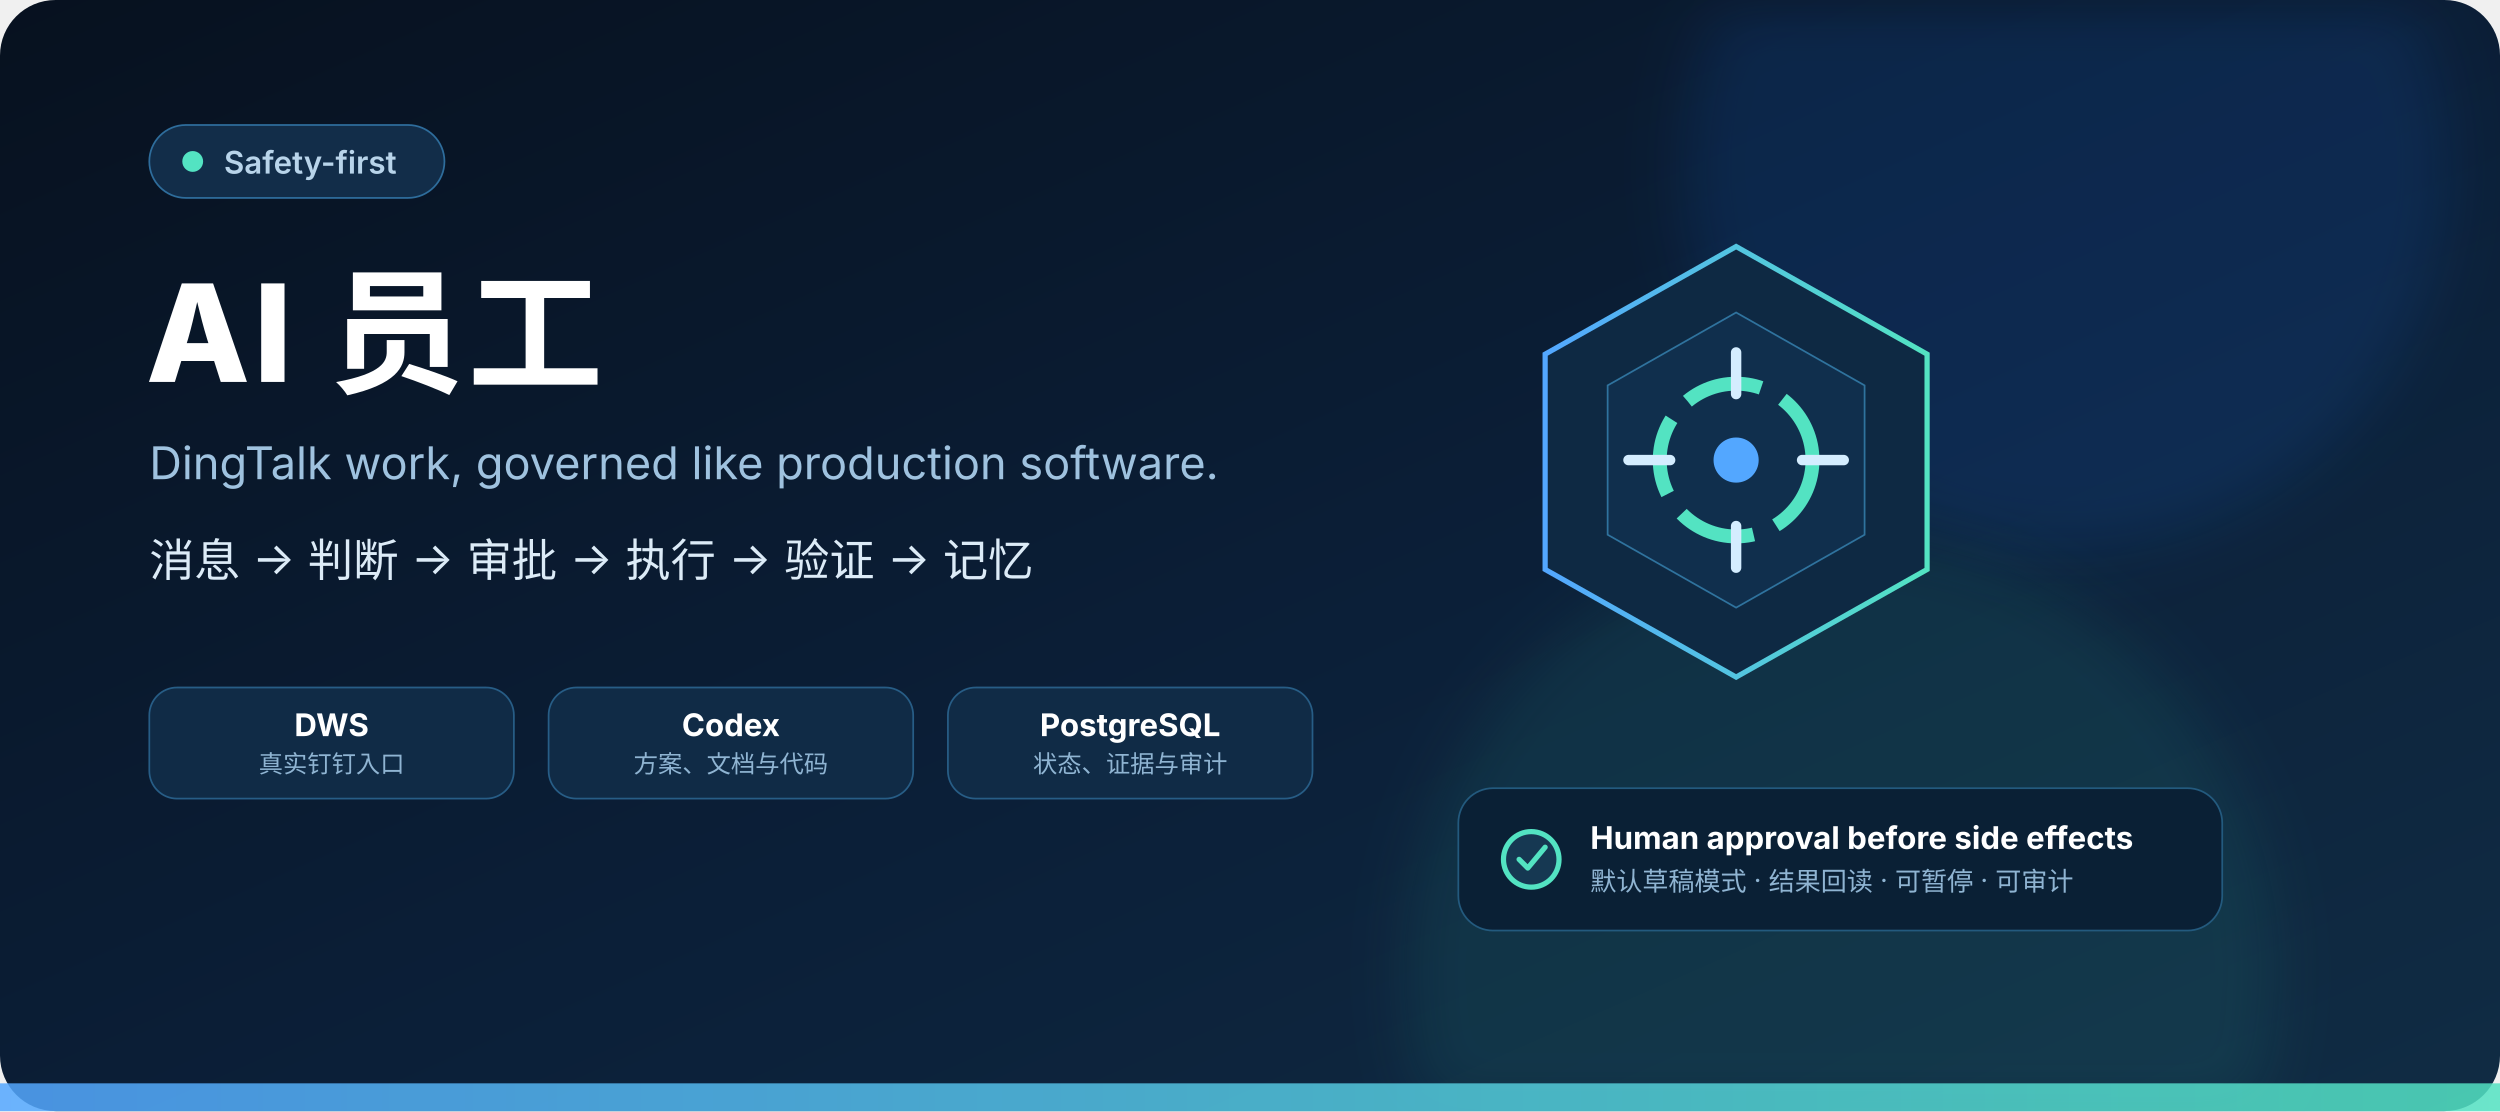
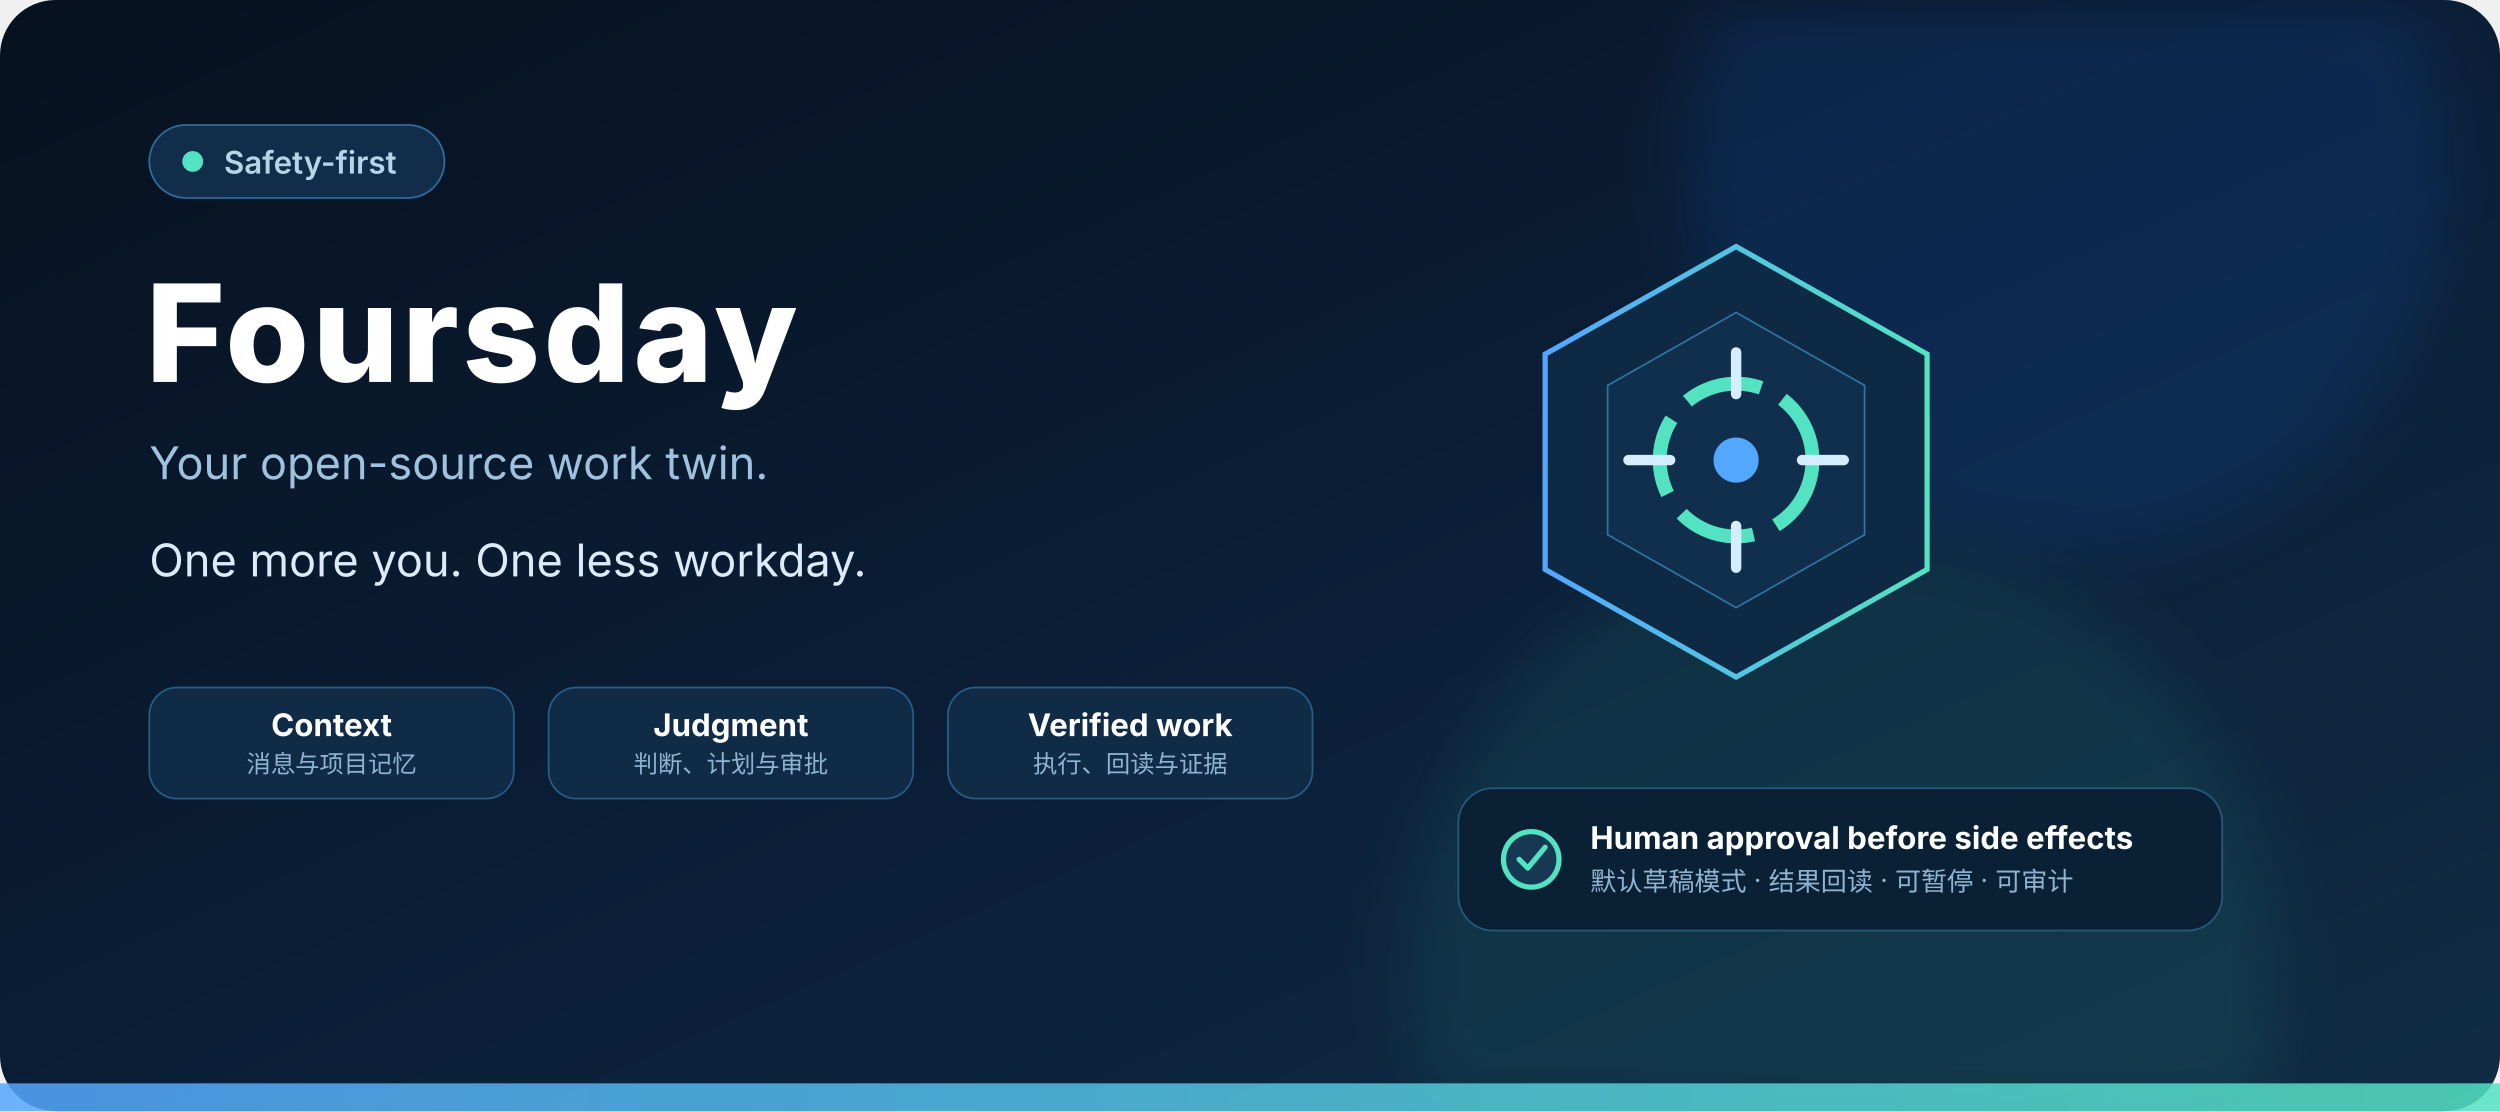
<svg xmlns="http://www.w3.org/2000/svg" width="1440" height="640" viewBox="0 0 1440 640" role="img" aria-labelledby="title desc">
  <defs>
    <linearGradient id="bg" x1="0" y1="0" x2="1" y2="1">
      <stop offset="0" stop-color="#07111f" />
      <stop offset="0.55" stop-color="#0b1f38" />
      <stop offset="1" stop-color="#102c44" />
    </linearGradient>
    <linearGradient id="accent" x1="0" y1="0" x2="1" y2="0">
      <stop offset="0" stop-color="#53a7ff" />
      <stop offset="1" stop-color="#53e3c2" />
    </linearGradient>
    <filter id="glow" x="-40%" y="-40%" width="180%" height="180%">
      <feGaussianBlur stdDeviation="18" />
    </filter>
  </defs>
  <rect width="1440" height="640" rx="32" fill="url(#bg)" />
  <circle cx="1190" cy="96" r="220" fill="#1f7aff" opacity="0.12" filter="url(#glow)" />
  <circle cx="1060" cy="560" r="250" fill="#37d7b5" opacity="0.09" filter="url(#glow)" />
  <g font-family="-apple-system,BlinkMacSystemFont,'Segoe UI','PingFang SC','Microsoft YaHei',sans-serif">
    <rect x="86" y="72" width="170" height="42" rx="21" fill="#122d49" stroke="#2e6d9c" />
    <circle cx="111" cy="93" r="6" fill="#53e3c2" />
    <text x="129" y="100" fill="#b8d4ea" font-size="18" font-weight="600">Safety-first</text>
-     <text x="84" y="220" fill="#ffffff" font-size="78" font-weight="760" letter-spacing="2">AI 员工</text>
-     <text x="86" y="276" fill="#9fc2df" font-size="26">DingTalk work, governed like production software.</text>
-     <text x="86" y="332" fill="#dcebf7" font-size="26">消息 → 判断 → 审批 → 执行 → 验证 → 记忆</text>
+     <text x="84" y="220" fill="#ffffff" font-size="78" font-weight="760" letter-spacing="2">Foursday</text>
+     <text x="86" y="276" fill="#9fc2df" font-size="26">Your open-source work twin.</text>
+     <text x="86" y="332" fill="#dcebf7" font-size="26">One more you. One less workday.</text>
    <g transform="translate(86 396)">
      <rect width="210" height="64" rx="16" fill="#102b46" stroke="#275d86" />
-       <text x="105" y="28" text-anchor="middle" fill="#ffffff" font-size="18" font-weight="700">DWS</text>
-       <text x="105" y="49" text-anchor="middle" fill="#8fb4d2" font-size="14">真实钉钉入口</text>
+       <text x="105" y="28" text-anchor="middle" fill="#ffffff" font-size="18" font-weight="700">Context</text>
+       <text x="105" y="49" text-anchor="middle" fill="#8fb4d2" font-size="14">消息与项目记忆</text>
    </g>
    <g transform="translate(316 396)">
      <rect width="210" height="64" rx="16" fill="#102b46" stroke="#275d86" />
-       <text x="105" y="28" text-anchor="middle" fill="#ffffff" font-size="18" font-weight="700">Codex</text>
-       <text x="105" y="49" text-anchor="middle" fill="#8fb4d2" font-size="14">方案、文档与代码</text>
+       <text x="105" y="28" text-anchor="middle" fill="#ffffff" font-size="18" font-weight="700">Judgment</text>
+       <text x="105" y="49" text-anchor="middle" fill="#8fb4d2" font-size="14">判断、计划与审批</text>
    </g>
    <g transform="translate(546 396)">
      <rect width="210" height="64" rx="16" fill="#102b46" stroke="#275d86" />
-       <text x="105" y="28" text-anchor="middle" fill="#ffffff" font-size="18" font-weight="700">PostgreSQL</text>
-       <text x="105" y="49" text-anchor="middle" fill="#8fb4d2" font-size="14">状态、证据与审计</text>
+       <text x="105" y="28" text-anchor="middle" fill="#ffffff" font-size="18" font-weight="700">Verified work</text>
+       <text x="105" y="49" text-anchor="middle" fill="#8fb4d2" font-size="14">执行、回读与证据</text>
    </g>
    <g transform="translate(890 142)">
      <path d="M110 0L220 62v124l-110 62L0 186V62z" fill="#0e2943" stroke="url(#accent)" stroke-width="3" />
      <path d="M110 38l74 42v86l-74 42-74-42V80z" fill="#102f4d" stroke="#2f739e" />
      <circle cx="110" cy="123" r="44" fill="none" stroke="#53e3c2" stroke-width="8" stroke-dasharray="45 14" />
      <circle cx="110" cy="123" r="13" fill="#53a7ff" />
      <path d="M110 61v24M110 161v24M48 123h24M148 123h24" stroke="#d4edff" stroke-width="6" stroke-linecap="round" />
    </g>
    <g transform="translate(840 454)">
      <rect width="440" height="82" rx="20" fill="#0a2035" stroke="#235a7e" />
      <circle cx="42" cy="41" r="16" fill="#163852" stroke="#53e3c2" stroke-width="3" />
      <path d="M35 41l5 5 10-12" fill="none" stroke="#53e3c2" stroke-width="3" stroke-linecap="round" stroke-linejoin="round" />
      <text x="76" y="35" fill="#ffffff" font-size="18" font-weight="700">Human approval before side effects</text>
      <text x="76" y="59" fill="#8fb4d2" font-size="15">默认草稿模式 · 结果回读 · 可暂停 · 可审计</text>
    </g>
  </g>
  <rect x="0" y="624" width="1440" height="16" fill="url(#accent)" opacity="0.85" />
</svg>
